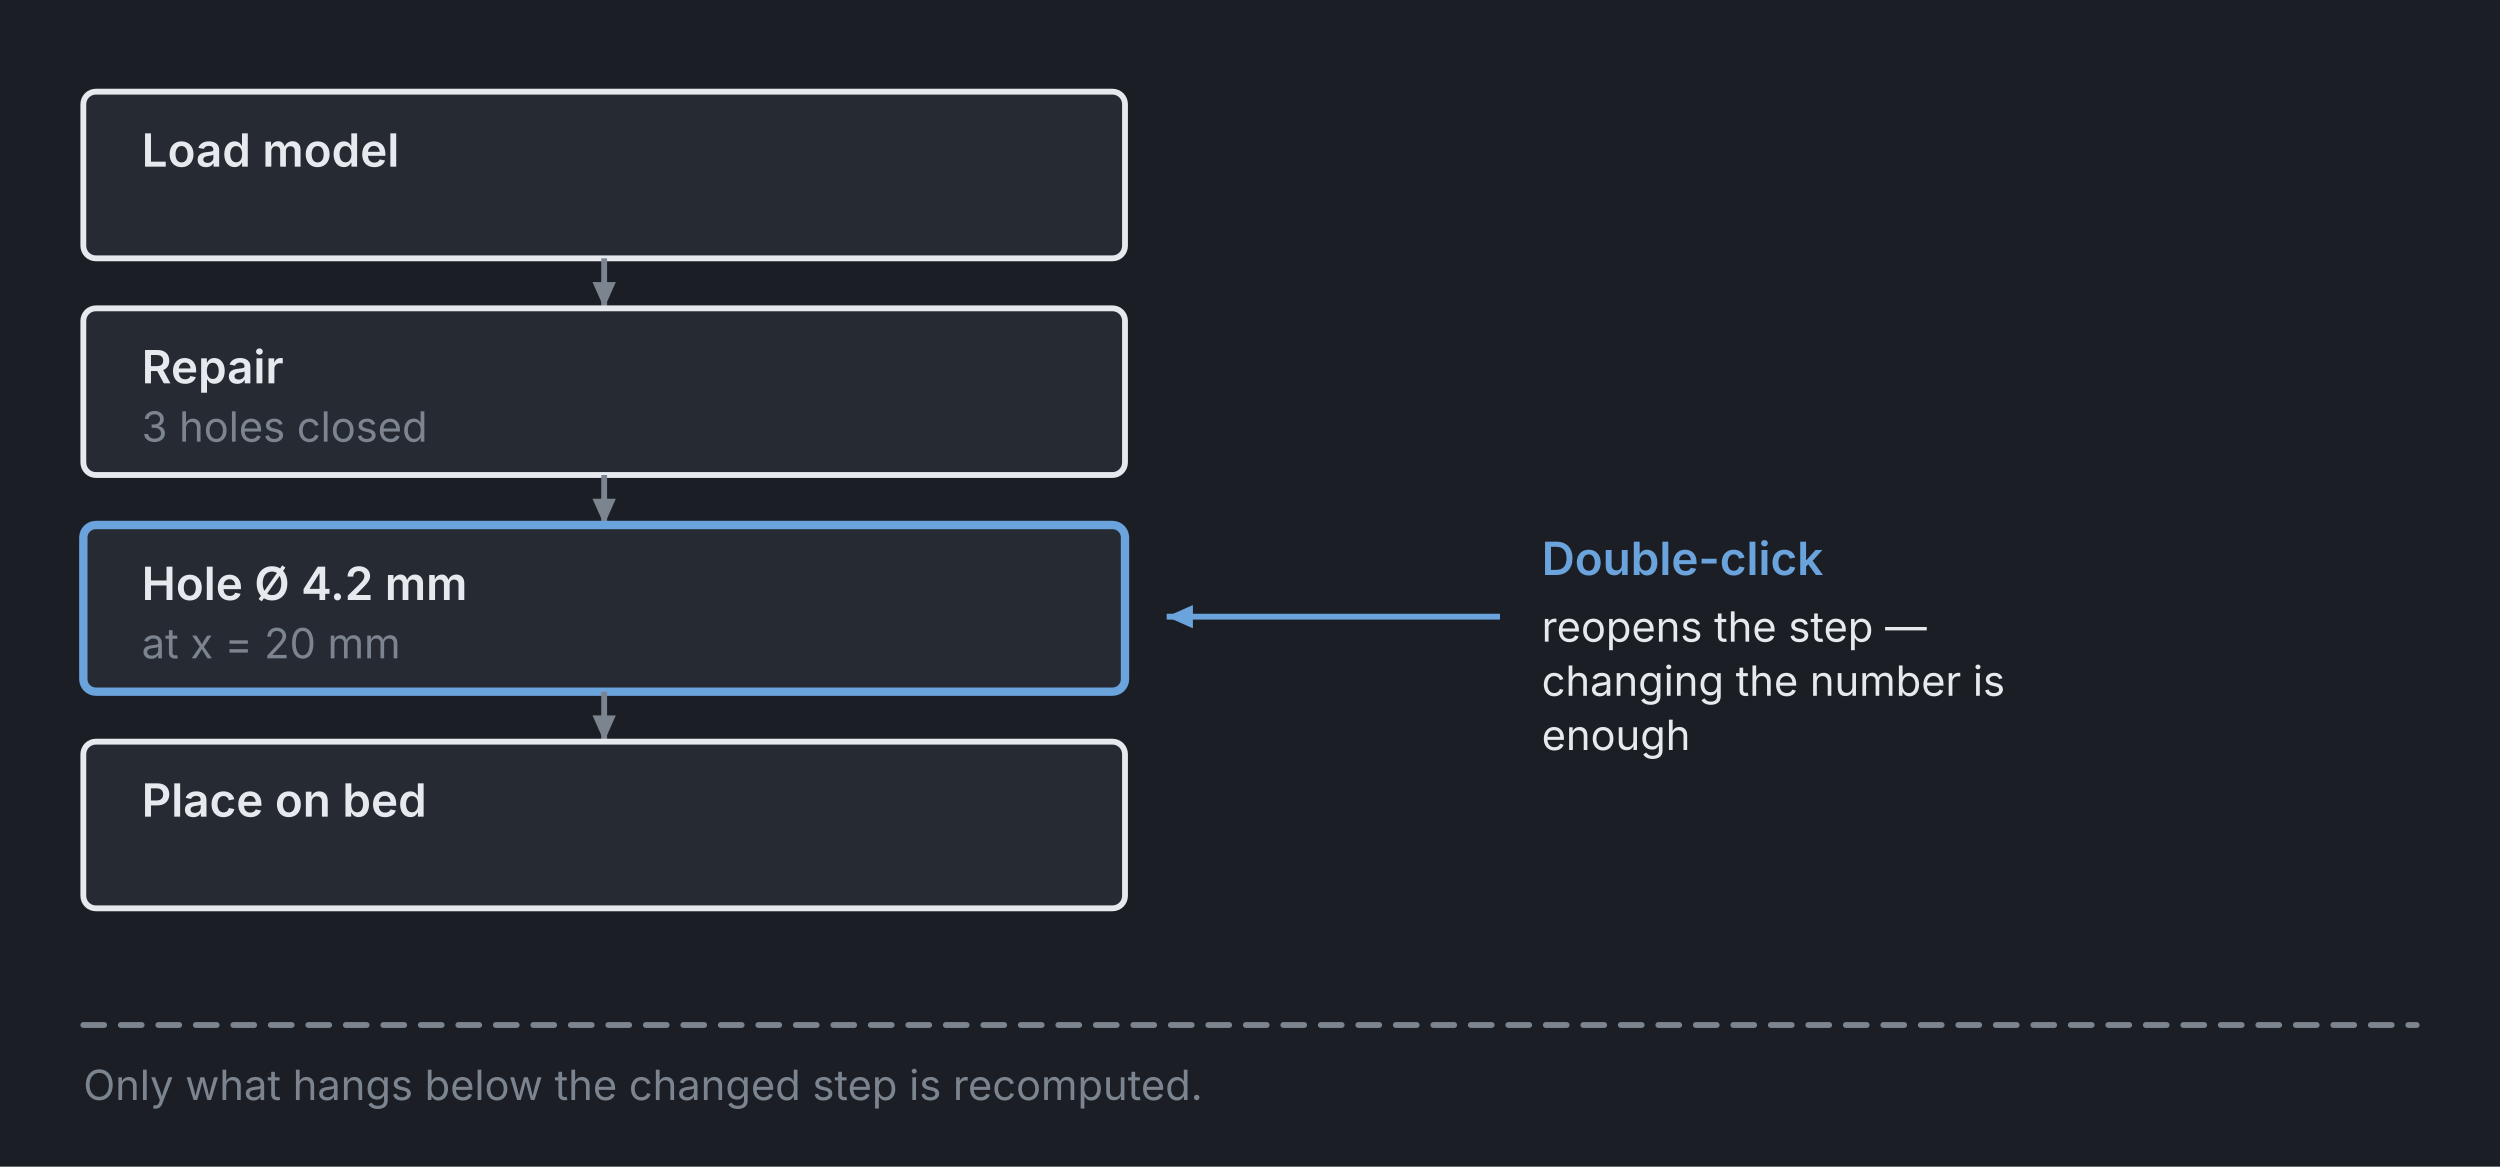
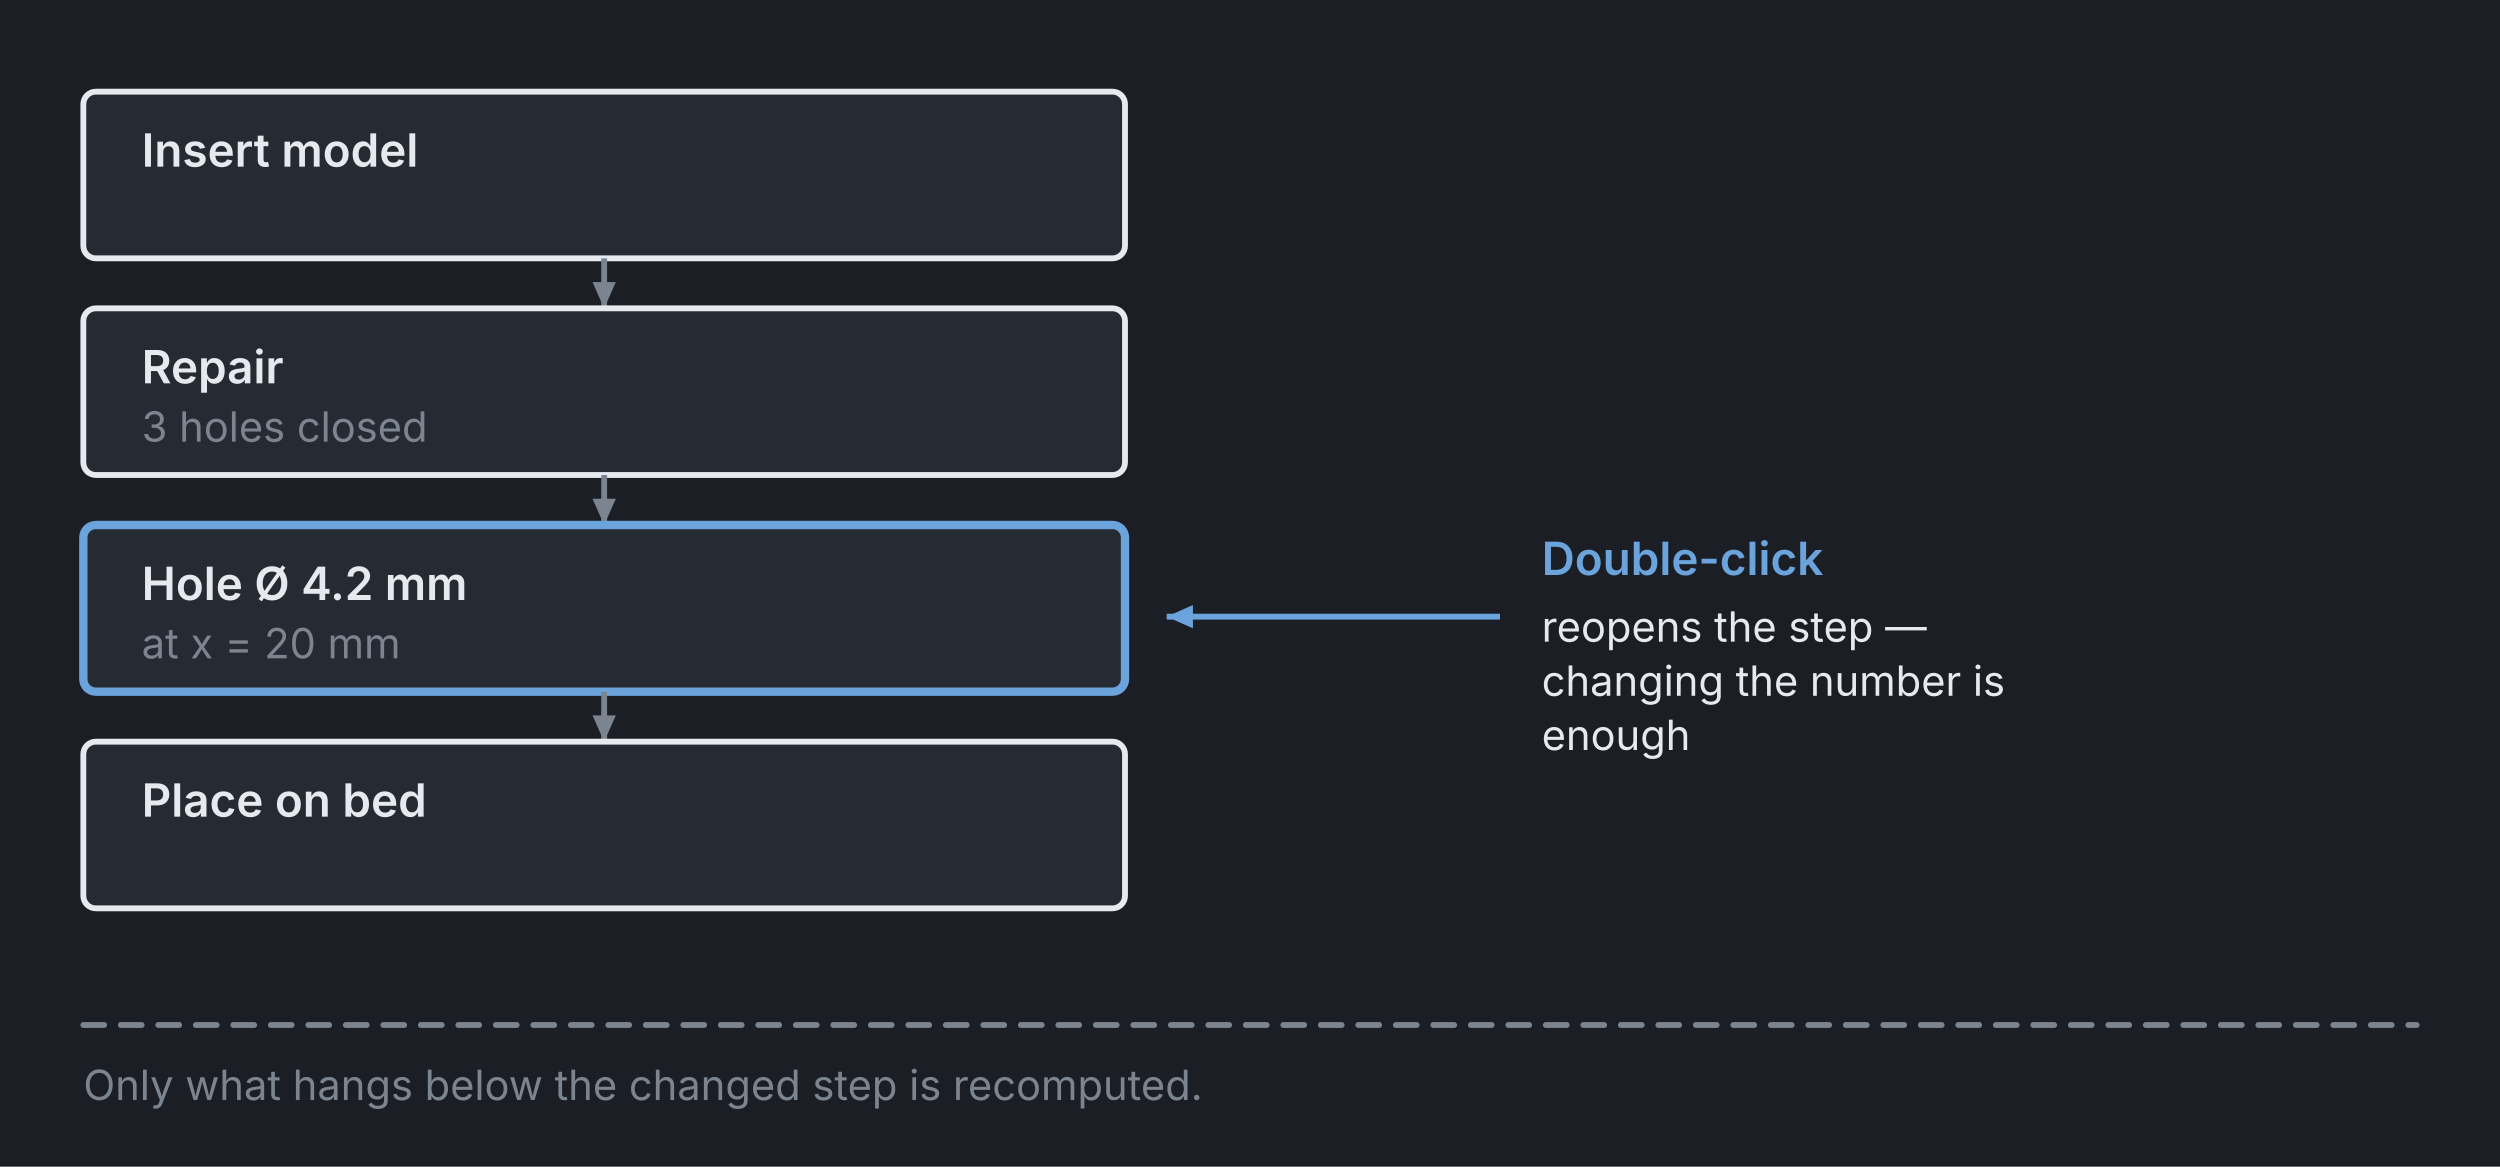
<svg xmlns="http://www.w3.org/2000/svg" viewBox="0 0 600 280" width="600" height="280">
  <defs>
    <marker id="arrow7c848f" viewBox="0 0 10 10" refX="9" refY="5" markerWidth="5" markerHeight="5" orient="auto-start-reverse">
      <path d="M 0 1 L 9 5 L 0 9 z" fill="#7c848f" />
    </marker>
    <marker id="arrow6ba3dd" viewBox="0 0 10 10" refX="9" refY="5" markerWidth="5" markerHeight="5" orient="auto-start-reverse">
      <path d="M 0 1 L 9 5 L 0 9 z" fill="#6ba3dd" />
    </marker>
  </defs>
  <rect x="0" y="0" width="600" height="280" fill="#1b1f25" />
  <rect x="20" y="22" width="250" height="40" rx="3" fill="#262b33" stroke="#e6e9ee" stroke-width="1.4" />
-   <text x="34" y="40" fill="#e6e9ee" font-size="11" font-family="system-ui, -apple-system, Segoe UI, sans-serif" text-anchor="start" font-weight="600">Load model</text>
+   <text x="34" y="40" fill="#e6e9ee" font-size="11" font-family="system-ui, -apple-system, Segoe UI, sans-serif" text-anchor="start" font-weight="600">Insert model</text>
  <line x1="145" y1="62" x2="145" y2="74" stroke="#7c848f" stroke-width="1.4" marker-end="url(#arrow7c848f)" />
  <rect x="20" y="74" width="250" height="40" rx="3" fill="#262b33" stroke="#e6e9ee" stroke-width="1.4" />
  <text x="34" y="92" fill="#e6e9ee" font-size="11" font-family="system-ui, -apple-system, Segoe UI, sans-serif" text-anchor="start" font-weight="600">Repair</text>
  <text x="34" y="106" fill="#7c848f" font-size="10" font-family="system-ui, -apple-system, Segoe UI, sans-serif" text-anchor="start">3 holes closed</text>
  <line x1="145" y1="114" x2="145" y2="126" stroke="#7c848f" stroke-width="1.4" marker-end="url(#arrow7c848f)" />
  <rect x="20" y="126" width="250" height="40" rx="3" fill="#262b33" stroke="#6ba3dd" stroke-width="2" />
  <text x="34" y="144" fill="#e6e9ee" font-size="11" font-family="system-ui, -apple-system, Segoe UI, sans-serif" text-anchor="start" font-weight="600">Hole Ø 4.2 mm</text>
  <text x="34" y="158" fill="#7c848f" font-size="10" font-family="system-ui, -apple-system, Segoe UI, sans-serif" text-anchor="start">at x = 20 mm</text>
  <line x1="145" y1="166" x2="145" y2="178" stroke="#7c848f" stroke-width="1.4" marker-end="url(#arrow7c848f)" />
  <rect x="20" y="178" width="250" height="40" rx="3" fill="#262b33" stroke="#e6e9ee" stroke-width="1.4" />
  <text x="34" y="196" fill="#e6e9ee" font-size="11" font-family="system-ui, -apple-system, Segoe UI, sans-serif" text-anchor="start" font-weight="600">Place on bed</text>
  <line x1="360" y1="148" x2="280" y2="148" stroke="#6ba3dd" stroke-width="1.4" marker-end="url(#arrow6ba3dd)" />
  <text x="370" y="138" fill="#6ba3dd" font-size="11" font-family="system-ui, -apple-system, Segoe UI, sans-serif" text-anchor="start" font-weight="600">Double-click</text>
  <text x="370" y="154" fill="#e6e9ee" font-size="10" font-family="system-ui, -apple-system, Segoe UI, sans-serif" text-anchor="start">reopens the step —</text>
  <text x="370" y="167" fill="#e6e9ee" font-size="10" font-family="system-ui, -apple-system, Segoe UI, sans-serif" text-anchor="start">changing the number is</text>
  <text x="370" y="180" fill="#e6e9ee" font-size="10" font-family="system-ui, -apple-system, Segoe UI, sans-serif" text-anchor="start">enough</text>
  <line x1="20" y1="246" x2="580" y2="246" stroke="#7c848f" stroke-width="1.4" stroke-dasharray="5 4" stroke-linecap="round" />
  <text x="20" y="264" fill="#7c848f" font-size="10" font-family="system-ui, -apple-system, Segoe UI, sans-serif" text-anchor="start">Only what hangs below the changed step is recomputed.</text>
</svg>
